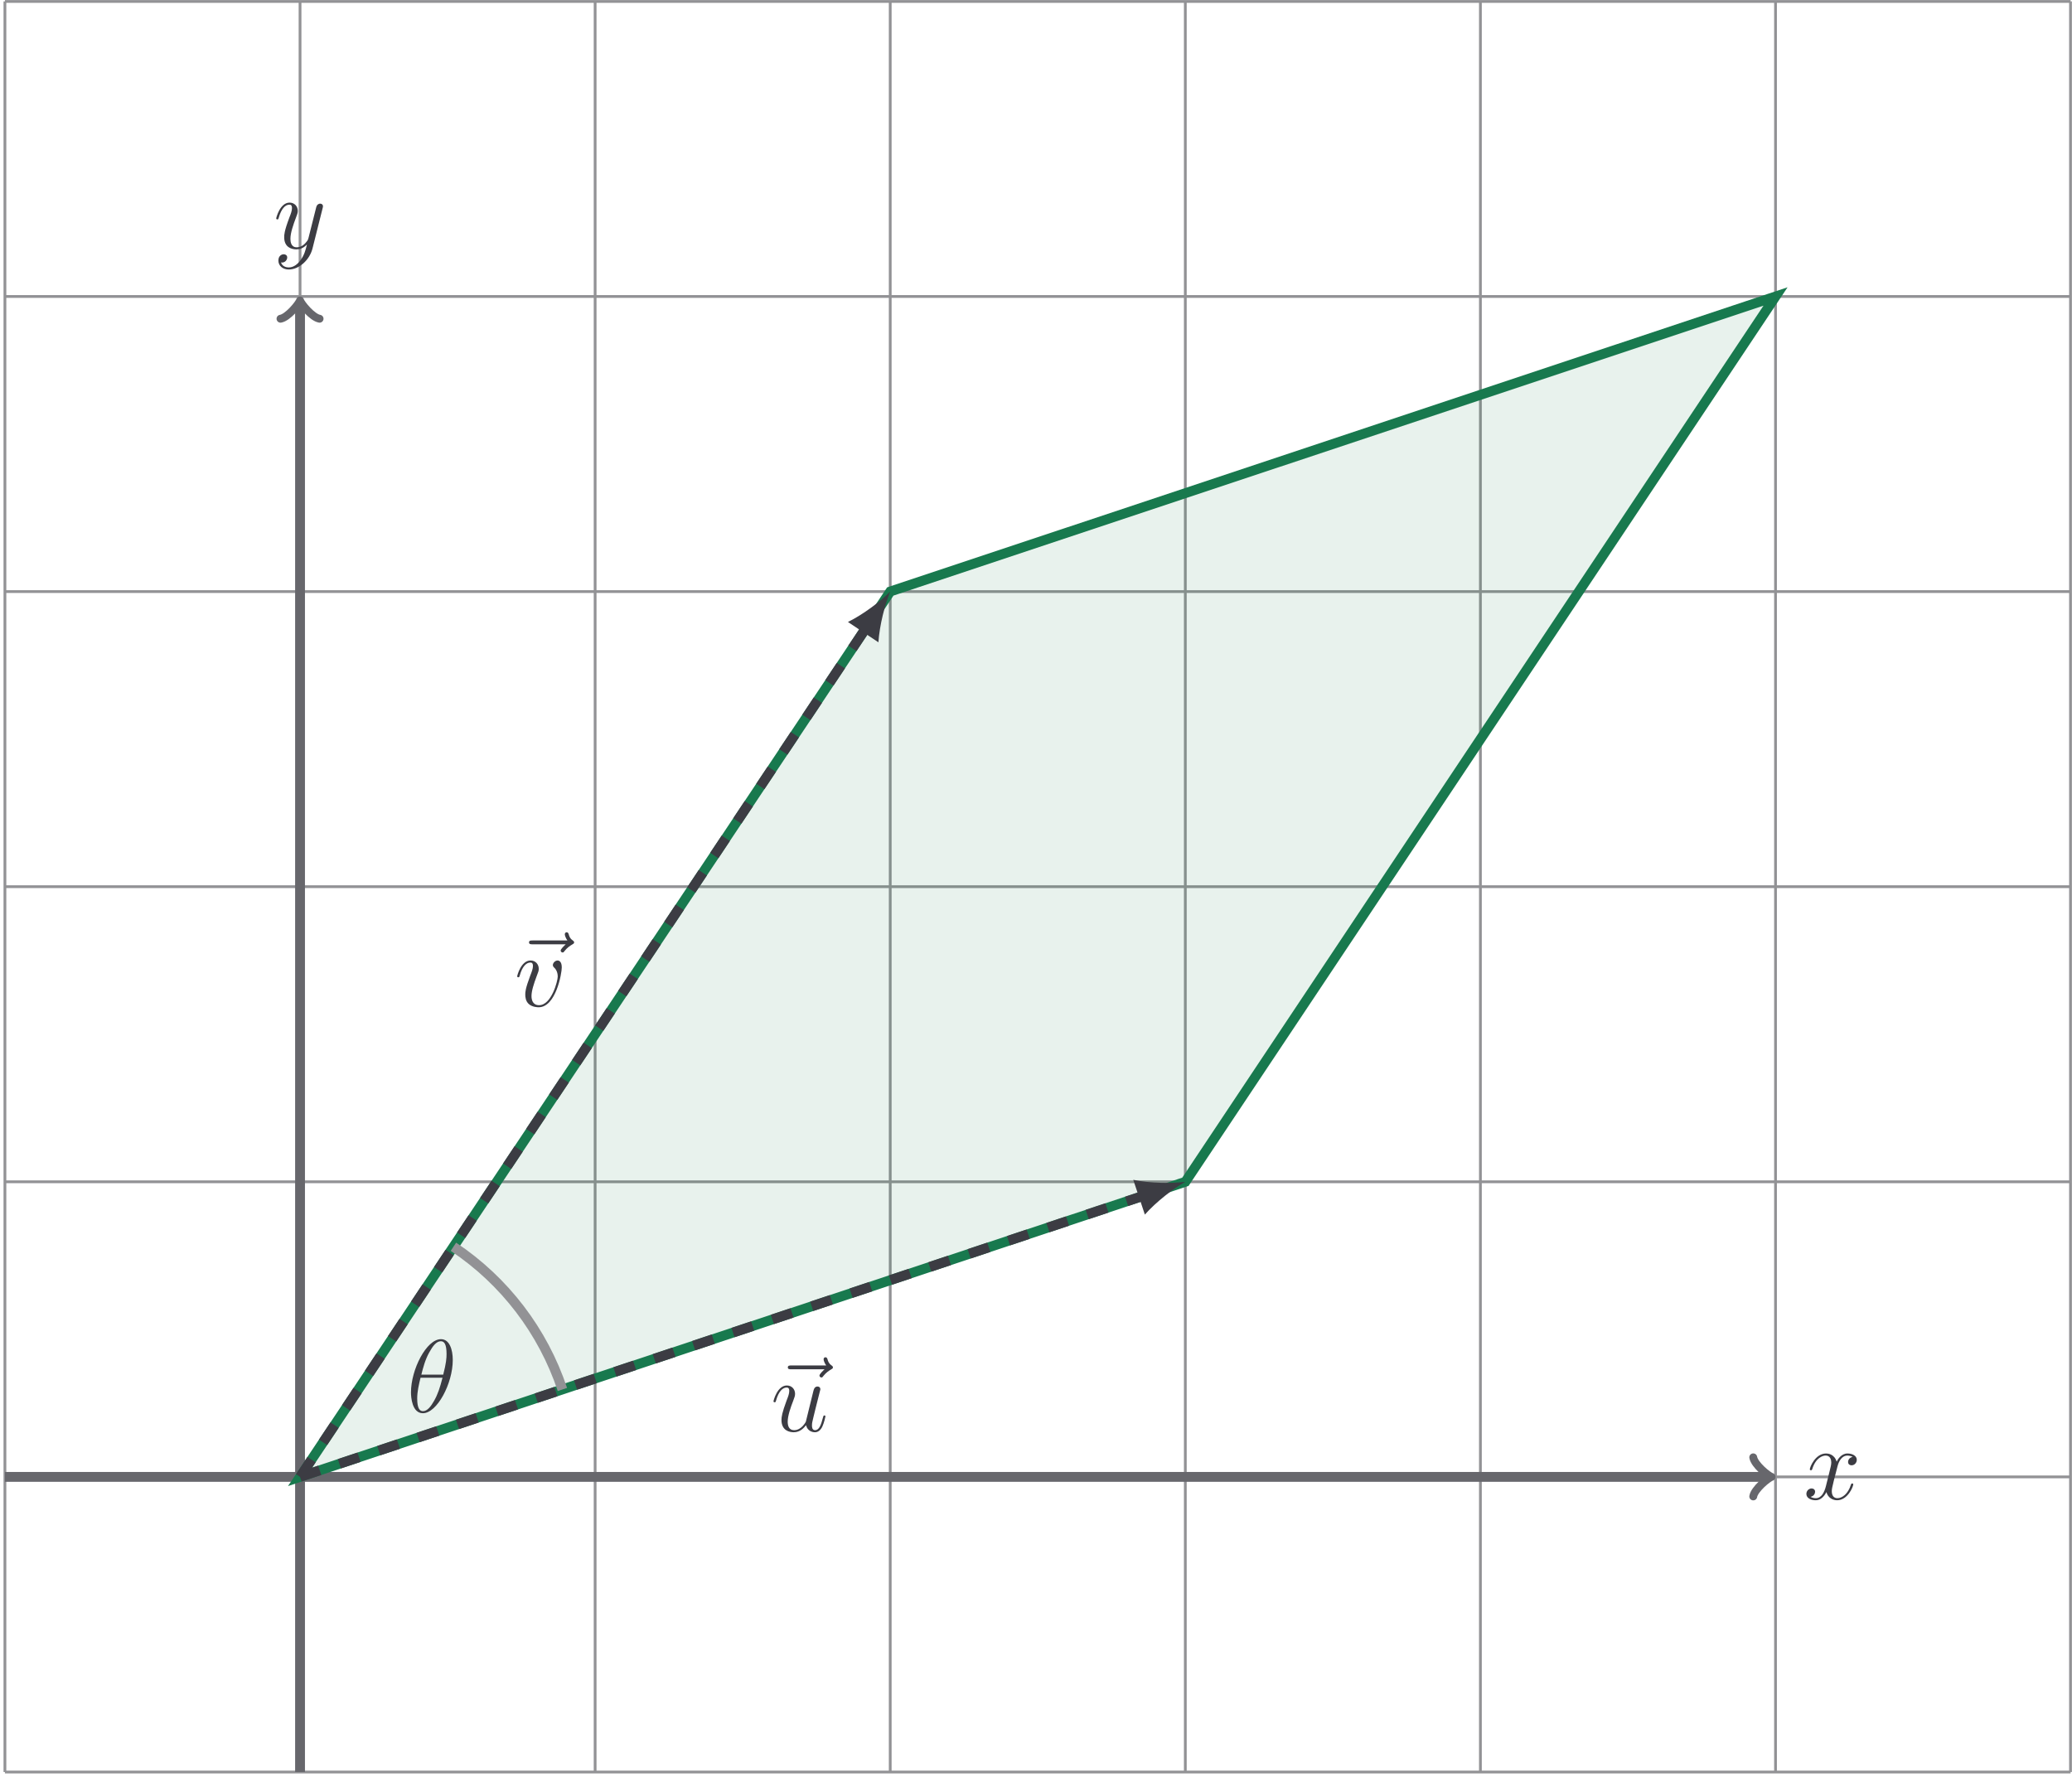
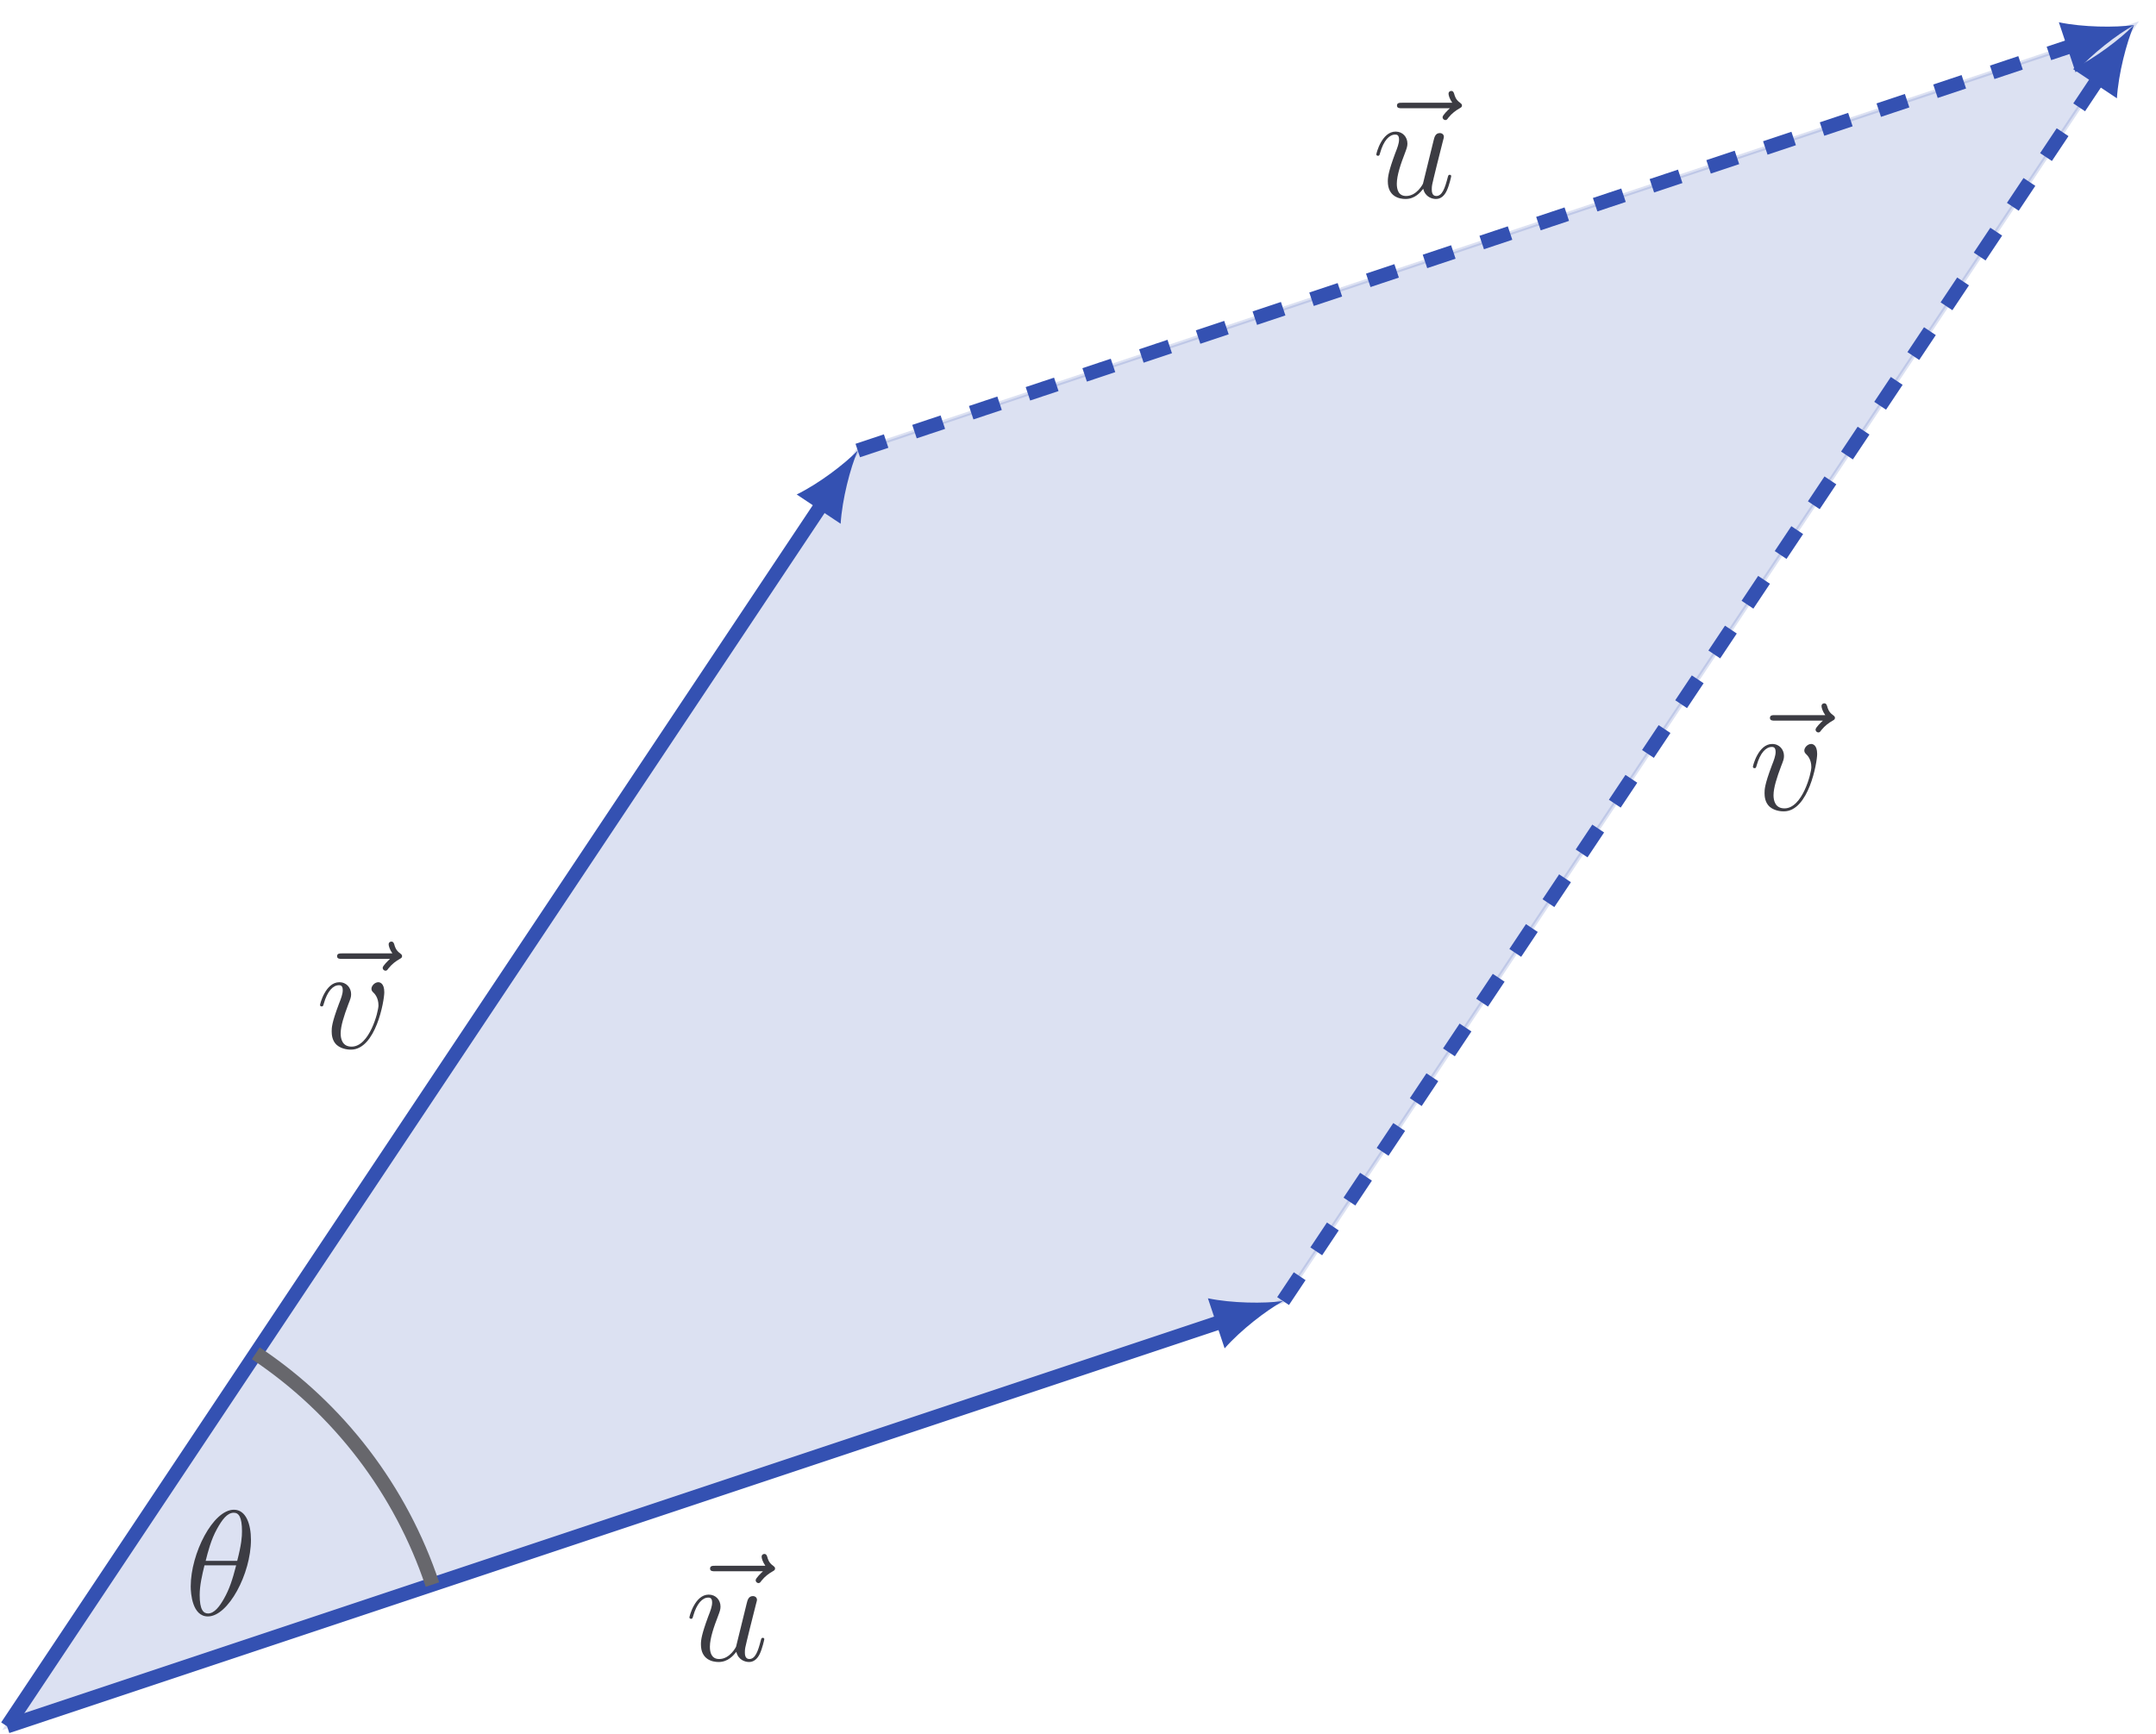
- <svg xmlns="http://www.w3.org/2000/svg" xmlns:xlink="http://www.w3.org/1999/xlink" version="1.1" width="298.552pt" height="256.029pt" viewBox="-67.021 -67.019 298.552 256.029">
+ <svg xmlns="http://www.w3.org/2000/svg" xmlns:xlink="http://www.w3.org/1999/xlink" version="1.1" width="215.557pt" height="173.335pt" viewBox="-67.017 -68.817 215.557 173.335">
  <defs>
    <path id="g0-18" d="M6.62-7.517C6.62-9.041 6.142-10.521 4.917-10.521C2.824-10.521 .598-6.142 .598-2.854C.598-2.167 .747 .149 2.316 .149C4.349 .149 6.62-4.125 6.62-7.517ZM5.245-5.41H2.092C2.316-6.291 2.63-7.547 3.228-8.608C3.721-9.504 4.244-10.222 4.902-10.222C5.395-10.222 5.724-9.803 5.724-8.369C5.724-7.831 5.679-7.083 5.245-5.41ZM5.141-4.961C4.767-3.497 4.453-2.555 3.915-1.614C3.482-.852 2.959-.149 2.331-.149C1.868-.149 1.494-.508 1.494-1.988C1.494-2.959 1.733-3.975 1.973-4.961H5.141Z" />
    <path id="g0-117" d="M7.89-2.137C7.89-2.212 7.831-2.271 7.741-2.271C7.606-2.271 7.592-2.197 7.532-1.973C7.263-.941 6.994-.149 6.396-.149C5.948-.149 5.948-.643 5.948-.837C5.948-1.181 5.993-1.33 6.142-1.958L6.441-3.183L7.054-5.619C7.158-5.993 7.158-6.022 7.158-6.067C7.158-6.291 6.979-6.441 6.755-6.441C6.321-6.441 6.217-6.067 6.127-5.694L5.066-1.375C5.066-1.375 4.468-.149 3.377-.149C2.6-.149 2.451-.822 2.451-1.375C2.451-2.227 2.869-3.422 3.258-4.423C3.437-4.902 3.512-5.096 3.512-5.395C3.512-6.037 3.049-6.59 2.331-6.59C.956-6.59 .403-4.423 .403-4.304C.403-4.244 .463-4.169 .568-4.169C.702-4.169 .717-4.229 .777-4.438C1.136-5.724 1.719-6.291 2.286-6.291C2.436-6.291 2.675-6.276 2.675-5.798C2.675-5.41 2.511-4.976 2.286-4.408C1.629-2.63 1.554-2.062 1.554-1.614C1.554-.09 2.705 .149 3.318 .149C4.274 .149 4.797-.508 5.096-.867C5.29-.03 6.007 .149 6.366 .149C6.844 .149 7.203-.164 7.442-.672C7.696-1.21 7.89-2.092 7.89-2.137Z" />
    <path id="g0-118" d="M6.829-5.589C6.829-6.531 6.351-6.59 6.232-6.59C5.873-6.59 5.544-6.232 5.544-5.933C5.544-5.753 5.649-5.649 5.709-5.589C5.858-5.455 6.247-5.051 6.247-4.274C6.247-3.646 5.35-.149 3.557-.149C2.645-.149 2.466-.912 2.466-1.465C2.466-2.212 2.809-3.258 3.213-4.334C3.452-4.946 3.512-5.096 3.512-5.395C3.512-6.022 3.064-6.59 2.331-6.59C.956-6.59 .403-4.423 .403-4.304C.403-4.244 .463-4.169 .568-4.169C.702-4.169 .717-4.229 .777-4.438C1.136-5.724 1.719-6.291 2.286-6.291C2.421-6.291 2.675-6.291 2.675-5.798C2.675-5.41 2.511-4.976 2.286-4.408C1.569-2.496 1.569-2.032 1.569-1.674C1.569-1.345 1.614-.732 2.077-.314C2.615 .149 3.362 .149 3.497 .149C5.978 .149 6.829-4.737 6.829-5.589Z" />
-     <path id="g0-120" d="M7.173-2.137C7.173-2.212 7.113-2.271 7.024-2.271C6.889-2.271 6.874-2.197 6.829-2.077C6.426-.762 5.559-.149 4.887-.149C4.364-.149 4.08-.538 4.08-1.151C4.08-1.479 4.139-1.719 4.379-2.705L4.902-4.737C5.126-5.634 5.634-6.291 6.321-6.291C6.321-6.291 6.77-6.291 7.083-6.097C6.605-6.007 6.426-5.649 6.426-5.365C6.426-5.006 6.71-4.887 6.919-4.887C7.367-4.887 7.681-5.275 7.681-5.679C7.681-6.306 6.964-6.59 6.336-6.59C5.425-6.59 4.917-5.694 4.782-5.41C4.438-6.531 3.512-6.59 3.243-6.59C1.719-6.59 .912-4.633 .912-4.304C.912-4.244 .971-4.169 1.076-4.169C1.196-4.169 1.225-4.259 1.255-4.319C1.763-5.978 2.765-6.291 3.198-6.291C3.87-6.291 4.005-5.664 4.005-5.305C4.005-4.976 3.915-4.633 3.736-3.915L3.228-1.868C3.004-.971 2.57-.149 1.778-.149C1.704-.149 1.33-.149 1.016-.344C1.554-.448 1.674-.897 1.674-1.076C1.674-1.375 1.45-1.554 1.166-1.554C.807-1.554 .418-1.24 .418-.762C.418-.134 1.121 .149 1.763 .149C2.481 .149 2.989-.418 3.303-1.031C3.542-.149 4.289 .149 4.842 .149C6.366 .149 7.173-1.808 7.173-2.137Z" />
-     <path id="g0-121" d="M7.098-5.813C7.113-5.888 7.143-5.978 7.143-6.067C7.143-6.291 6.964-6.441 6.74-6.441C6.605-6.441 6.291-6.381 6.172-5.933L5.066-1.539C4.991-1.27 4.991-1.24 4.872-1.076C4.573-.658 4.08-.149 3.362-.149C2.526-.149 2.451-.971 2.451-1.375C2.451-2.227 2.854-3.377 3.258-4.453C3.422-4.887 3.512-5.096 3.512-5.395C3.512-6.022 3.064-6.59 2.331-6.59C.956-6.59 .403-4.423 .403-4.304C.403-4.244 .463-4.169 .568-4.169C.702-4.169 .717-4.229 .777-4.438C1.136-5.694 1.704-6.291 2.286-6.291C2.421-6.291 2.675-6.291 2.675-5.798C2.675-5.41 2.511-4.976 2.286-4.408C1.554-2.451 1.554-1.958 1.554-1.599C1.554-.179 2.57 .149 3.318 .149C3.751 .149 4.289 .015 4.812-.538L4.827-.523C4.603 .359 4.453 .941 3.93 1.674C3.527 2.242 2.944 2.75 2.212 2.75C2.032 2.75 1.315 2.72 1.091 2.032C1.136 2.047 1.24 2.047 1.24 2.047C1.689 2.047 1.988 1.659 1.988 1.315S1.704 .852 1.479 .852C1.24 .852 .717 1.031 .717 1.763C.717 2.526 1.36 3.049 2.212 3.049C3.706 3.049 5.215 1.674 5.634 .015L7.098-5.813Z" />
    <path id="g0-126" d="M9.205-9.205C9.205-9.34 9.086-9.415 8.996-9.489C8.578-9.773 8.473-10.177 8.428-10.356C8.384-10.476 8.339-10.655 8.13-10.655C8.04-10.655 7.861-10.595 7.861-10.371C7.861-10.237 7.95-9.878 8.234-9.474H3.213C2.959-9.474 2.705-9.474 2.705-9.191C2.705-8.922 2.974-8.922 3.213-8.922H7.995C7.816-8.757 7.263-8.234 7.263-8.025C7.263-7.875 7.397-7.741 7.547-7.741C7.681-7.741 7.741-7.831 7.846-7.98C8.204-8.428 8.608-8.712 8.951-8.907C9.101-8.996 9.205-9.041 9.205-9.205Z" />
  </defs>
  <g id="page1">
-     <path d="M-66.312 188.301H231.332M-66.312 145.777H231.332M-66.312 103.258H231.332M-66.312 60.738H231.332M-66.312 18.219H231.332M-66.312-24.301H231.332M-66.312-66.809H231.332M-66.312 188.301V-66.82M-23.789 188.301V-66.82M18.73 188.301V-66.82M61.25 188.301V-66.82M103.77 188.301V-66.82M146.289 188.301V-66.82M188.813 188.301V-66.82M231.317 188.301V-66.82" stroke="#929295" fill="none" stroke-width=".399" stroke-miterlimit="10" />
-     <path d="M-66.312 145.777H187.715" stroke="#67676c" fill="none" stroke-width="1.417" stroke-miterlimit="10" />
-     <path d="M185.602 142.961C185.778 144.02 187.715 145.602 188.243 145.777C187.715 145.953 185.778 147.539 185.602 148.594" stroke="#67676c" fill="none" stroke-width="1.134" stroke-miterlimit="10" stroke-linecap="round" stroke-linejoin="round" />
-     <g fill="#3c3c43" transform="matrix(1 0 0 1 216.6304 3.217)">
-       <use x="-23.79" y="145.779" xlink:href="#g0-120" />
+     <path d="M-66.309 103.809L61.266 61.285L146.344-66.312L18.742-23.766Z" fill="#3451b2" fill-opacity=".175" />
+     <path d="M-66.309 103.809L61.266 61.285L146.344-66.312L18.742-23.766Z" stroke="#3451b2" fill="none" stroke-width=".399" stroke-miterlimit="10" stroke-opacity=".175" />
+     <path d="M-66.309 103.809L55.254 63.289" stroke="#3451b2" fill="none" stroke-width="1.417" stroke-miterlimit="10" />
+     <path d="M61.266 61.285C59.375 61.543 56.145 61.508 53.75 61.008L55.422 66.016C57.035 64.18 59.598 62.211 61.266 61.285" fill="#3451b2" />
+     <g fill="#3c3c43" transform="matrix(1 0 0 1 67.81729 -6.5816)">
+       <use x="-66.547" y="103.81" xlink:href="#g0-126" />
+       <use x="-66.31" y="103.81" xlink:href="#g0-117" />
    </g>
-     <path d="M-23.789 188.301V-23.207" stroke="#67676c" fill="none" stroke-width="1.417" stroke-miterlimit="10" />
-     <path d="M-26.605-21.094C-25.551-21.27-23.965-23.207-23.789-23.734C-23.613-23.207-22.031-21.27-20.973-21.094" stroke="#67676c" fill="none" stroke-width="1.134" stroke-miterlimit="10" stroke-linecap="round" stroke-linejoin="round" />
-     <g fill="#3c3c43" transform="matrix(1 0 0 1 -3.8354 -177.0158)">
-       <use x="-23.79" y="145.779" xlink:href="#g0-121" />
+     <path d="M-66.309 103.809L15.227-18.492" stroke="#3451b2" fill="none" stroke-width="1.417" stroke-miterlimit="10" />
+     <path d="M18.742-23.766C17.406-22.398 14.836-20.445 12.637-19.371L17.031-16.441C17.18-18.883 17.992-22.008 18.742-23.766" fill="#3451b2" />
+     <g fill="#3c3c43" transform="matrix(1 0 0 1 30.8858 -67.8173)">
+       <use x="-66.906" y="103.81" xlink:href="#g0-126" />
+       <use x="-66.31" y="103.81" xlink:href="#g0-118" />
    </g>
-     <path d="M-23.789 145.777L103.786 103.254L188.813-24.301L61.262 18.203Z" fill="#18794e" fill-opacity=".1" />
-     <path d="M-23.789 145.777L103.786 103.254L188.813-24.301L61.262 18.203Z" stroke="#18794e" fill="none" stroke-width="1.417" stroke-miterlimit="10" />
-     <path d="M-23.789 145.777L97.774 105.258" stroke="#3c3c43" fill="none" stroke-width="1.417" stroke-miterlimit="10" stroke-dasharray="2.989 2.989" />
-     <path d="M103.785 103.254C101.895 103.512 98.664 103.477 96.27 102.977L97.941 107.985C99.555 106.149 102.117 104.18 103.785 103.254" fill="#3c3c43" />
-     <g fill="#3c3c43" transform="matrix(1 0 0 1 67.8173 -6.582)">
-       <use x="-24.027" y="145.779" xlink:href="#g0-126" />
-       <use x="-23.79" y="145.779" xlink:href="#g0-117" />
+     <path d="M18.742-23.766L140.332-64.309" stroke="#3451b2" fill="none" stroke-width="1.417" stroke-miterlimit="10" stroke-dasharray="2.989 2.989" />
+     <path d="M146.344-66.313C144.449-66.051 141.222-66.09 138.828-66.59L140.5-61.582C142.113-63.418 144.672-65.383 146.344-66.313" fill="#3451b2" />
+     <g fill="#3c3c43" transform="matrix(1 0 0 1 136.4945 -152.8785)">
+       <use x="-66.547" y="103.81" xlink:href="#g0-126" />
+       <use x="-66.31" y="103.81" xlink:href="#g0-117" />
    </g>
-     <path d="M-23.789 145.777L57.746 23.477" stroke="#3c3c43" fill="none" stroke-width="1.417" stroke-miterlimit="10" stroke-dasharray="2.989 2.989" />
-     <path d="M61.262 18.203C59.926 19.57 57.355 21.523 55.156 22.598L59.551 25.527C59.699 23.086 60.512 19.961 61.262 18.203" fill="#3c3c43" />
-     <g fill="#3c3c43" transform="matrix(1 0 0 1 30.8858 -67.8173)">
-       <use x="-24.386" y="145.779" xlink:href="#g0-126" />
-       <use x="-23.79" y="145.779" xlink:href="#g0-118" />
+     <path d="M61.266 61.285L142.828-61.039" stroke="#3451b2" fill="none" stroke-width="1.417" stroke-miterlimit="10" stroke-dasharray="2.989 2.989" />
+     <path d="M146.343-66.313C145.007-64.945 142.437-62.992 140.238-61.918L144.632-58.988C144.781-61.43 145.593-64.555 146.343-66.313" fill="#3451b2" />
+     <g fill="#3c3c43" transform="matrix(1 0 0 1 174.144 -91.6428)">
+       <use x="-66.906" y="103.81" xlink:href="#g0-126" />
+       <use x="-66.31" y="103.81" xlink:href="#g0-118" />
    </g>
-     <path d="M14.016 133.18C11.211 124.773 5.684 117.535-1.688 112.621" stroke="#929295" fill="none" stroke-width="1.417" stroke-miterlimit="10" />
-     <g fill="#3c3c43" transform="matrix(1 0 0 1 15.38832 -9.324)">
-       <use x="-23.79" y="145.779" xlink:href="#g0-18" />
+     <path d="M-23.781 89.633C-26.934 80.18-33.148 72.039-41.441 66.508" stroke="#67676c" fill="none" stroke-width="1.417" stroke-miterlimit="10" />
+     <g fill="#3c3c43" transform="matrix(1 0 0 1 17.7635 -11.1378)">
+       <use x="-66.31" y="103.81" xlink:href="#g0-18" />
    </g>
  </g>
</svg>
